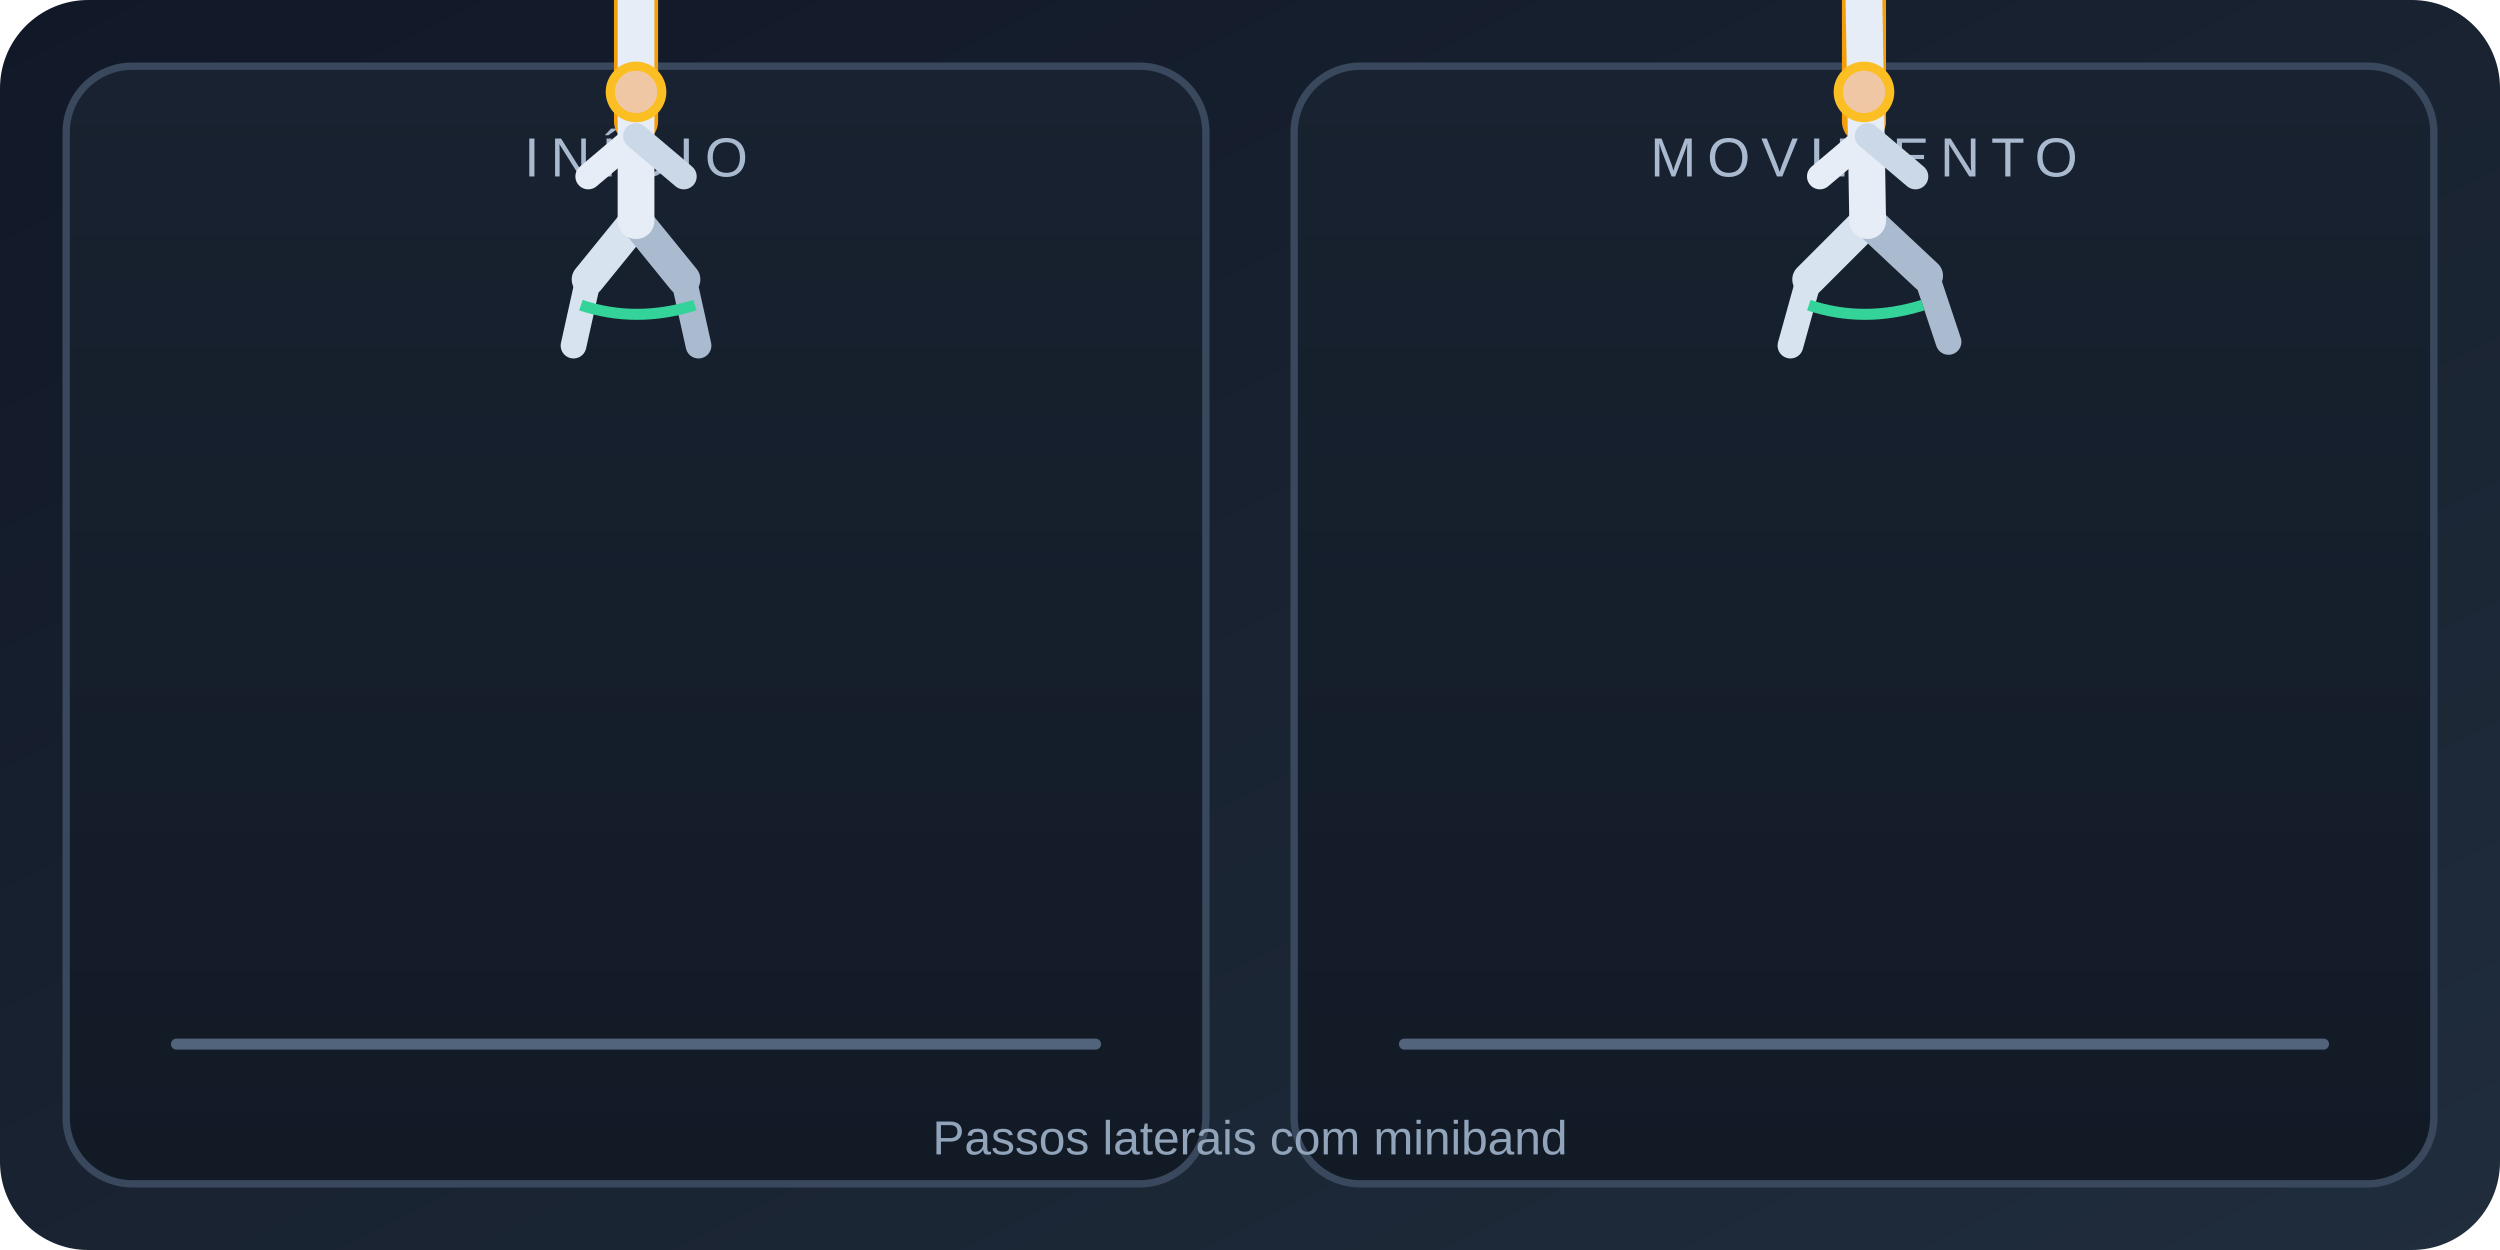
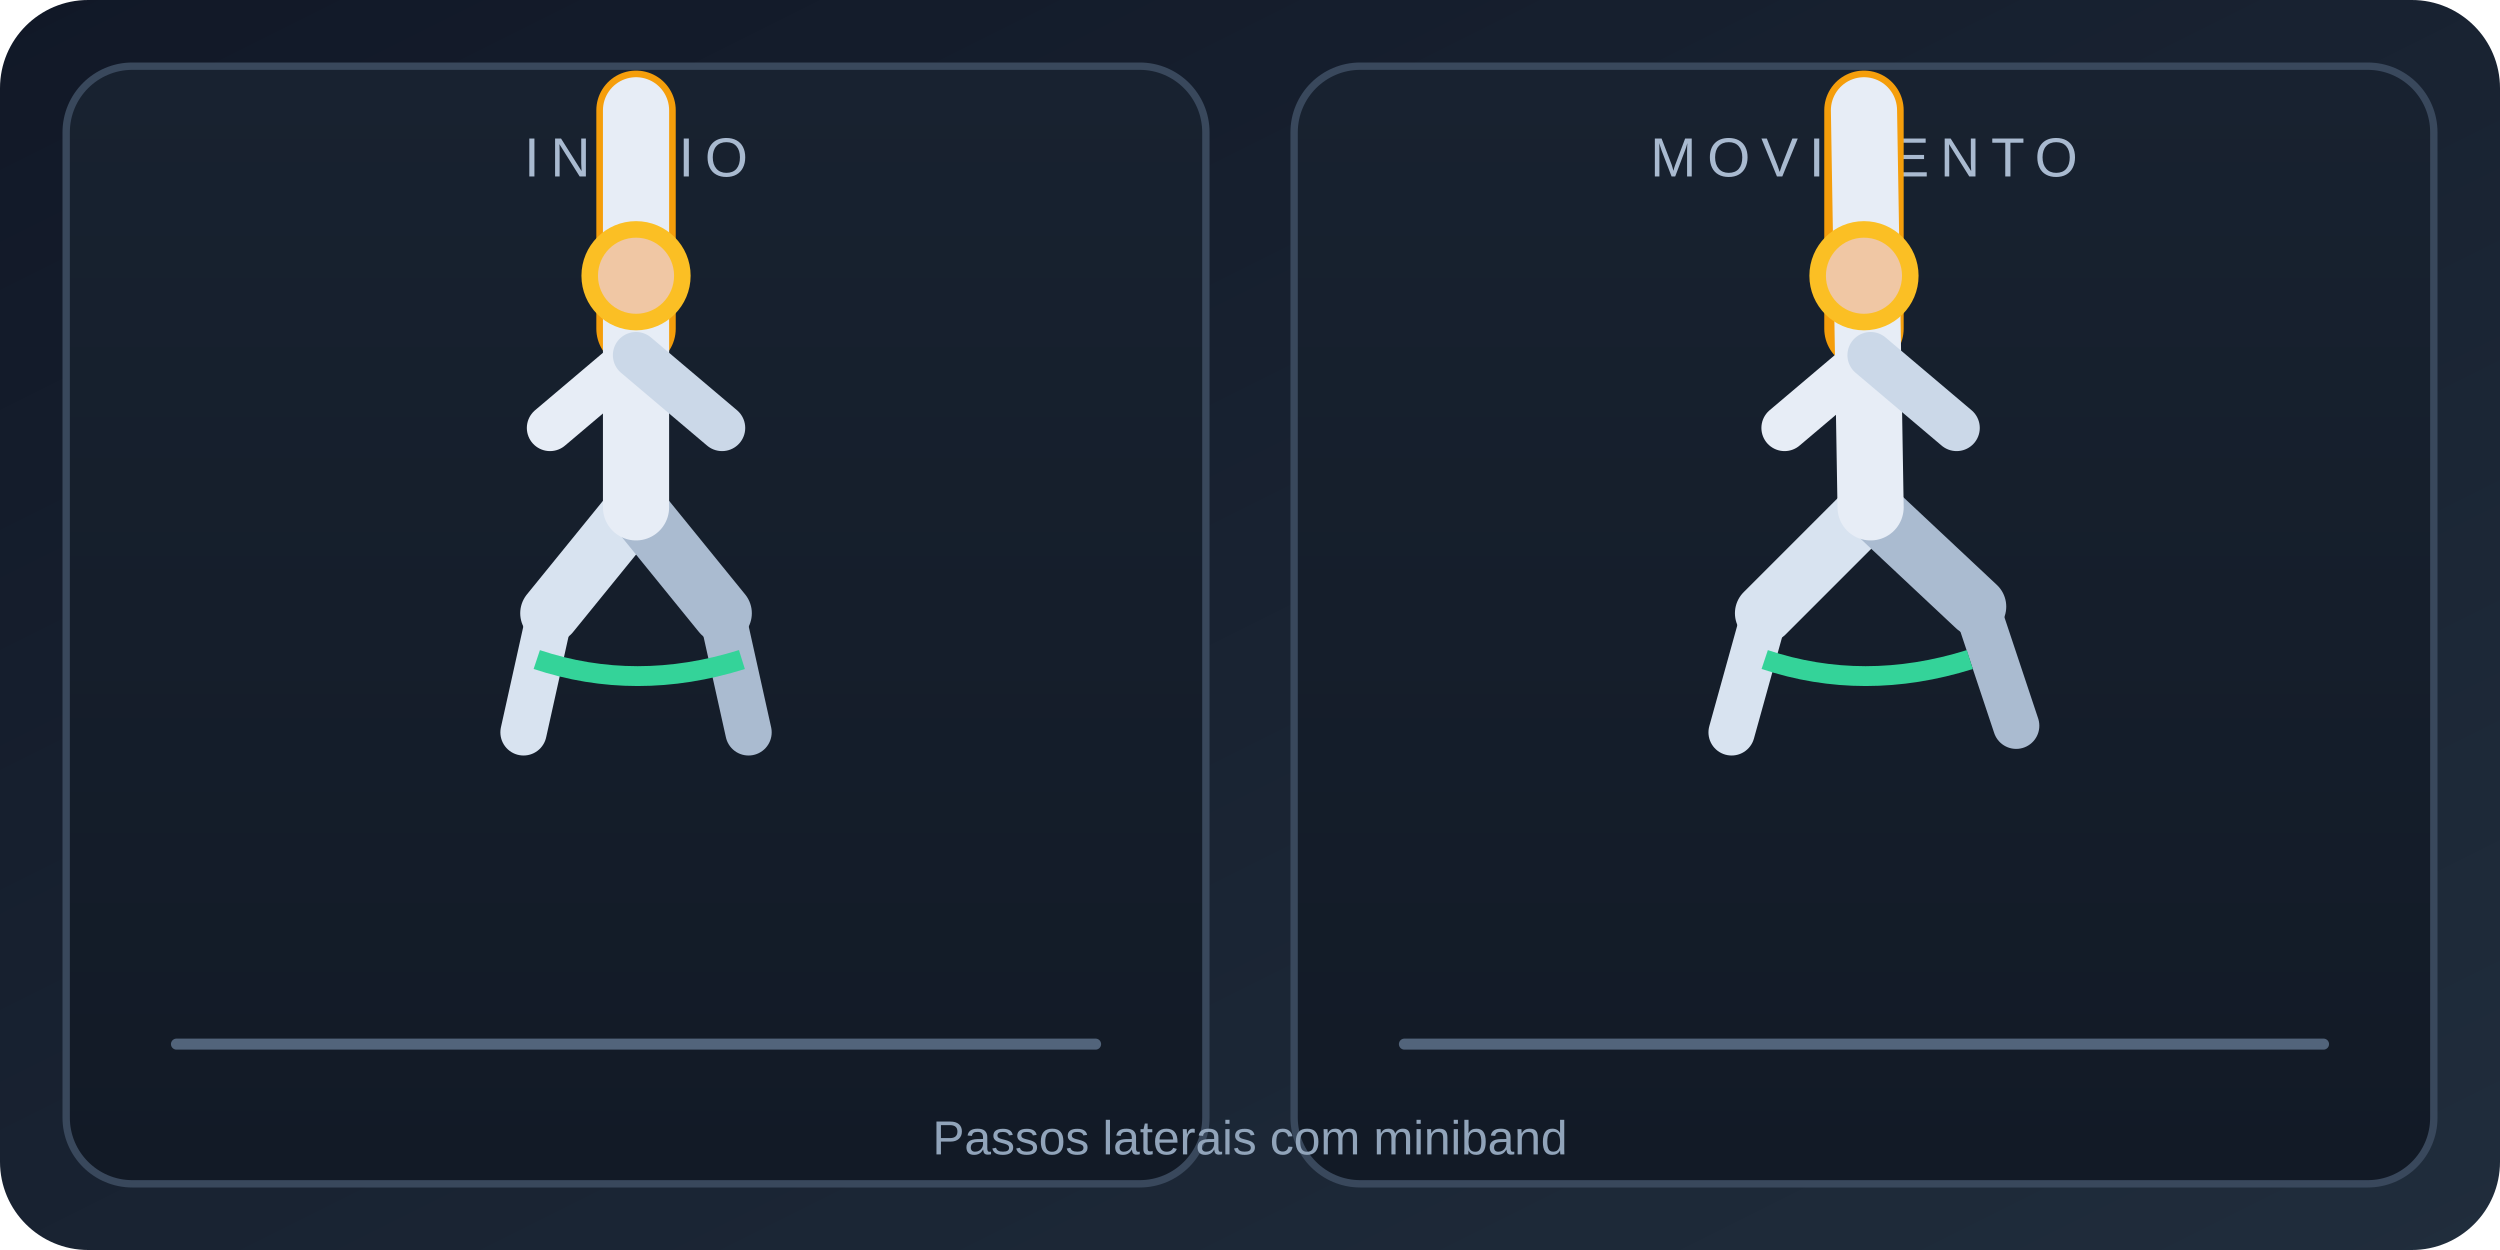
<svg xmlns="http://www.w3.org/2000/svg" width="680" height="340" viewBox="0 0 680 340">
  <defs>
    <linearGradient id="bg" x1="0" y1="0" x2="1" y2="1">
      <stop stop-color="#111827" />
      <stop offset="1" stop-color="#202d3c" />
    </linearGradient>
    <linearGradient id="panel" x1="0" y1="0" x2="0" y2="1">
      <stop stop-color="#182230" />
      <stop offset="1" stop-color="#121a26" />
    </linearGradient>
  </defs>
  <rect width="680" height="340" rx="24" fill="url(#bg)" />
  <rect x="18" y="18" width="310" height="304" rx="18" fill="url(#panel)" stroke="#39485c" stroke-width="2" />
  <rect x="352" y="18" width="310" height="304" rx="18" fill="url(#panel)" stroke="#39485c" stroke-width="2" />
  <text x="173" y="48" font-family="Arial,sans-serif" font-size="15" letter-spacing="3" fill="#a9bad0" text-anchor="middle">INÍCIO</text>
  <text x="507" y="48" font-family="Arial,sans-serif" font-size="15" letter-spacing="3" fill="#a9bad0" text-anchor="middle">MOVIMENTO</text>
  <path d="M48 284 H298 M382 284 H632" stroke="#52647b" stroke-width="3" stroke-linecap="round" />
-   <g transform="translate(173 0)">
+   <g transform="translate(173 30) scale(1.8)">
    <line x1="0" y1="60" x2="-13" y2="76" stroke="#d8e3f0" stroke-width="9" stroke-linecap="round" stroke-linejoin="round" />
    <line x1="-13" y1="76" x2="-17" y2="94" stroke="#d8e3f0" stroke-width="7" stroke-linecap="round" stroke-linejoin="round" />
    <line x1="0" y1="60" x2="13" y2="76" stroke="#aabbd0" stroke-width="9" stroke-linecap="round" stroke-linejoin="round" />
    <line x1="13" y1="76" x2="17" y2="94" stroke="#aabbd0" stroke-width="7" stroke-linecap="round" stroke-linejoin="round" />
    <line x1="0" y1="33" x2="NaN" y2="undefined" stroke="#f59e0b" stroke-width="12" stroke-linecap="round" stroke-linejoin="round" />
    <line x1="0" y1="60" x2="NaN" y2="undefined" stroke="#e7edf6" stroke-width="10" stroke-linecap="round" stroke-linejoin="round" />
    <line x1="0" y1="37" x2="-13" y2="48" stroke="#e7edf6" stroke-width="7" stroke-linecap="round" stroke-linejoin="round" />
    <line x1="0" y1="37" x2="13" y2="48" stroke="#cbd8e8" stroke-width="7" stroke-linecap="round" stroke-linejoin="round" />
    <circle cx="0" cy="25" r="7" fill="#f0c7a4" stroke="#fbbf24" stroke-width="2.5" />
    <path d="M -15 83 Q 0 88 16 83" fill="none" stroke="#34d399" stroke-width="3" />
  </g>
-   <g transform="translate(507 0)">
+   <g transform="translate(507 30) scale(1.8)">
    <line x1="1" y1="60" x2="-15" y2="76" stroke="#d8e3f0" stroke-width="9" stroke-linecap="round" stroke-linejoin="round" />
    <line x1="-15" y1="76" x2="-20" y2="94" stroke="#d8e3f0" stroke-width="7" stroke-linecap="round" stroke-linejoin="round" />
    <line x1="1" y1="60" x2="17" y2="75" stroke="#aabbd0" stroke-width="9" stroke-linecap="round" stroke-linejoin="round" />
    <line x1="17" y1="75" x2="23" y2="93" stroke="#aabbd0" stroke-width="7" stroke-linecap="round" stroke-linejoin="round" />
    <line x1="0" y1="33" x2="NaN" y2="undefined" stroke="#f59e0b" stroke-width="12" stroke-linecap="round" stroke-linejoin="round" />
    <line x1="1" y1="60" x2="NaN" y2="undefined" stroke="#e7edf6" stroke-width="10" stroke-linecap="round" stroke-linejoin="round" />
    <line x1="1" y1="37" x2="-12" y2="48" stroke="#e7edf6" stroke-width="7" stroke-linecap="round" stroke-linejoin="round" />
    <line x1="1" y1="37" x2="14" y2="48" stroke="#cbd8e8" stroke-width="7" stroke-linecap="round" stroke-linejoin="round" />
    <circle cx="0" cy="25" r="7" fill="#f0c7a4" stroke="#fbbf24" stroke-width="2.5" />
    <path d="M -15 83 Q 0 88 16 83" fill="none" stroke="#34d399" stroke-width="3" />
  </g>
  <text x="340" y="314" font-family="Arial,sans-serif" font-size="13" fill="#91a4ba" text-anchor="middle">Passos laterais com miniband</text>
</svg>
